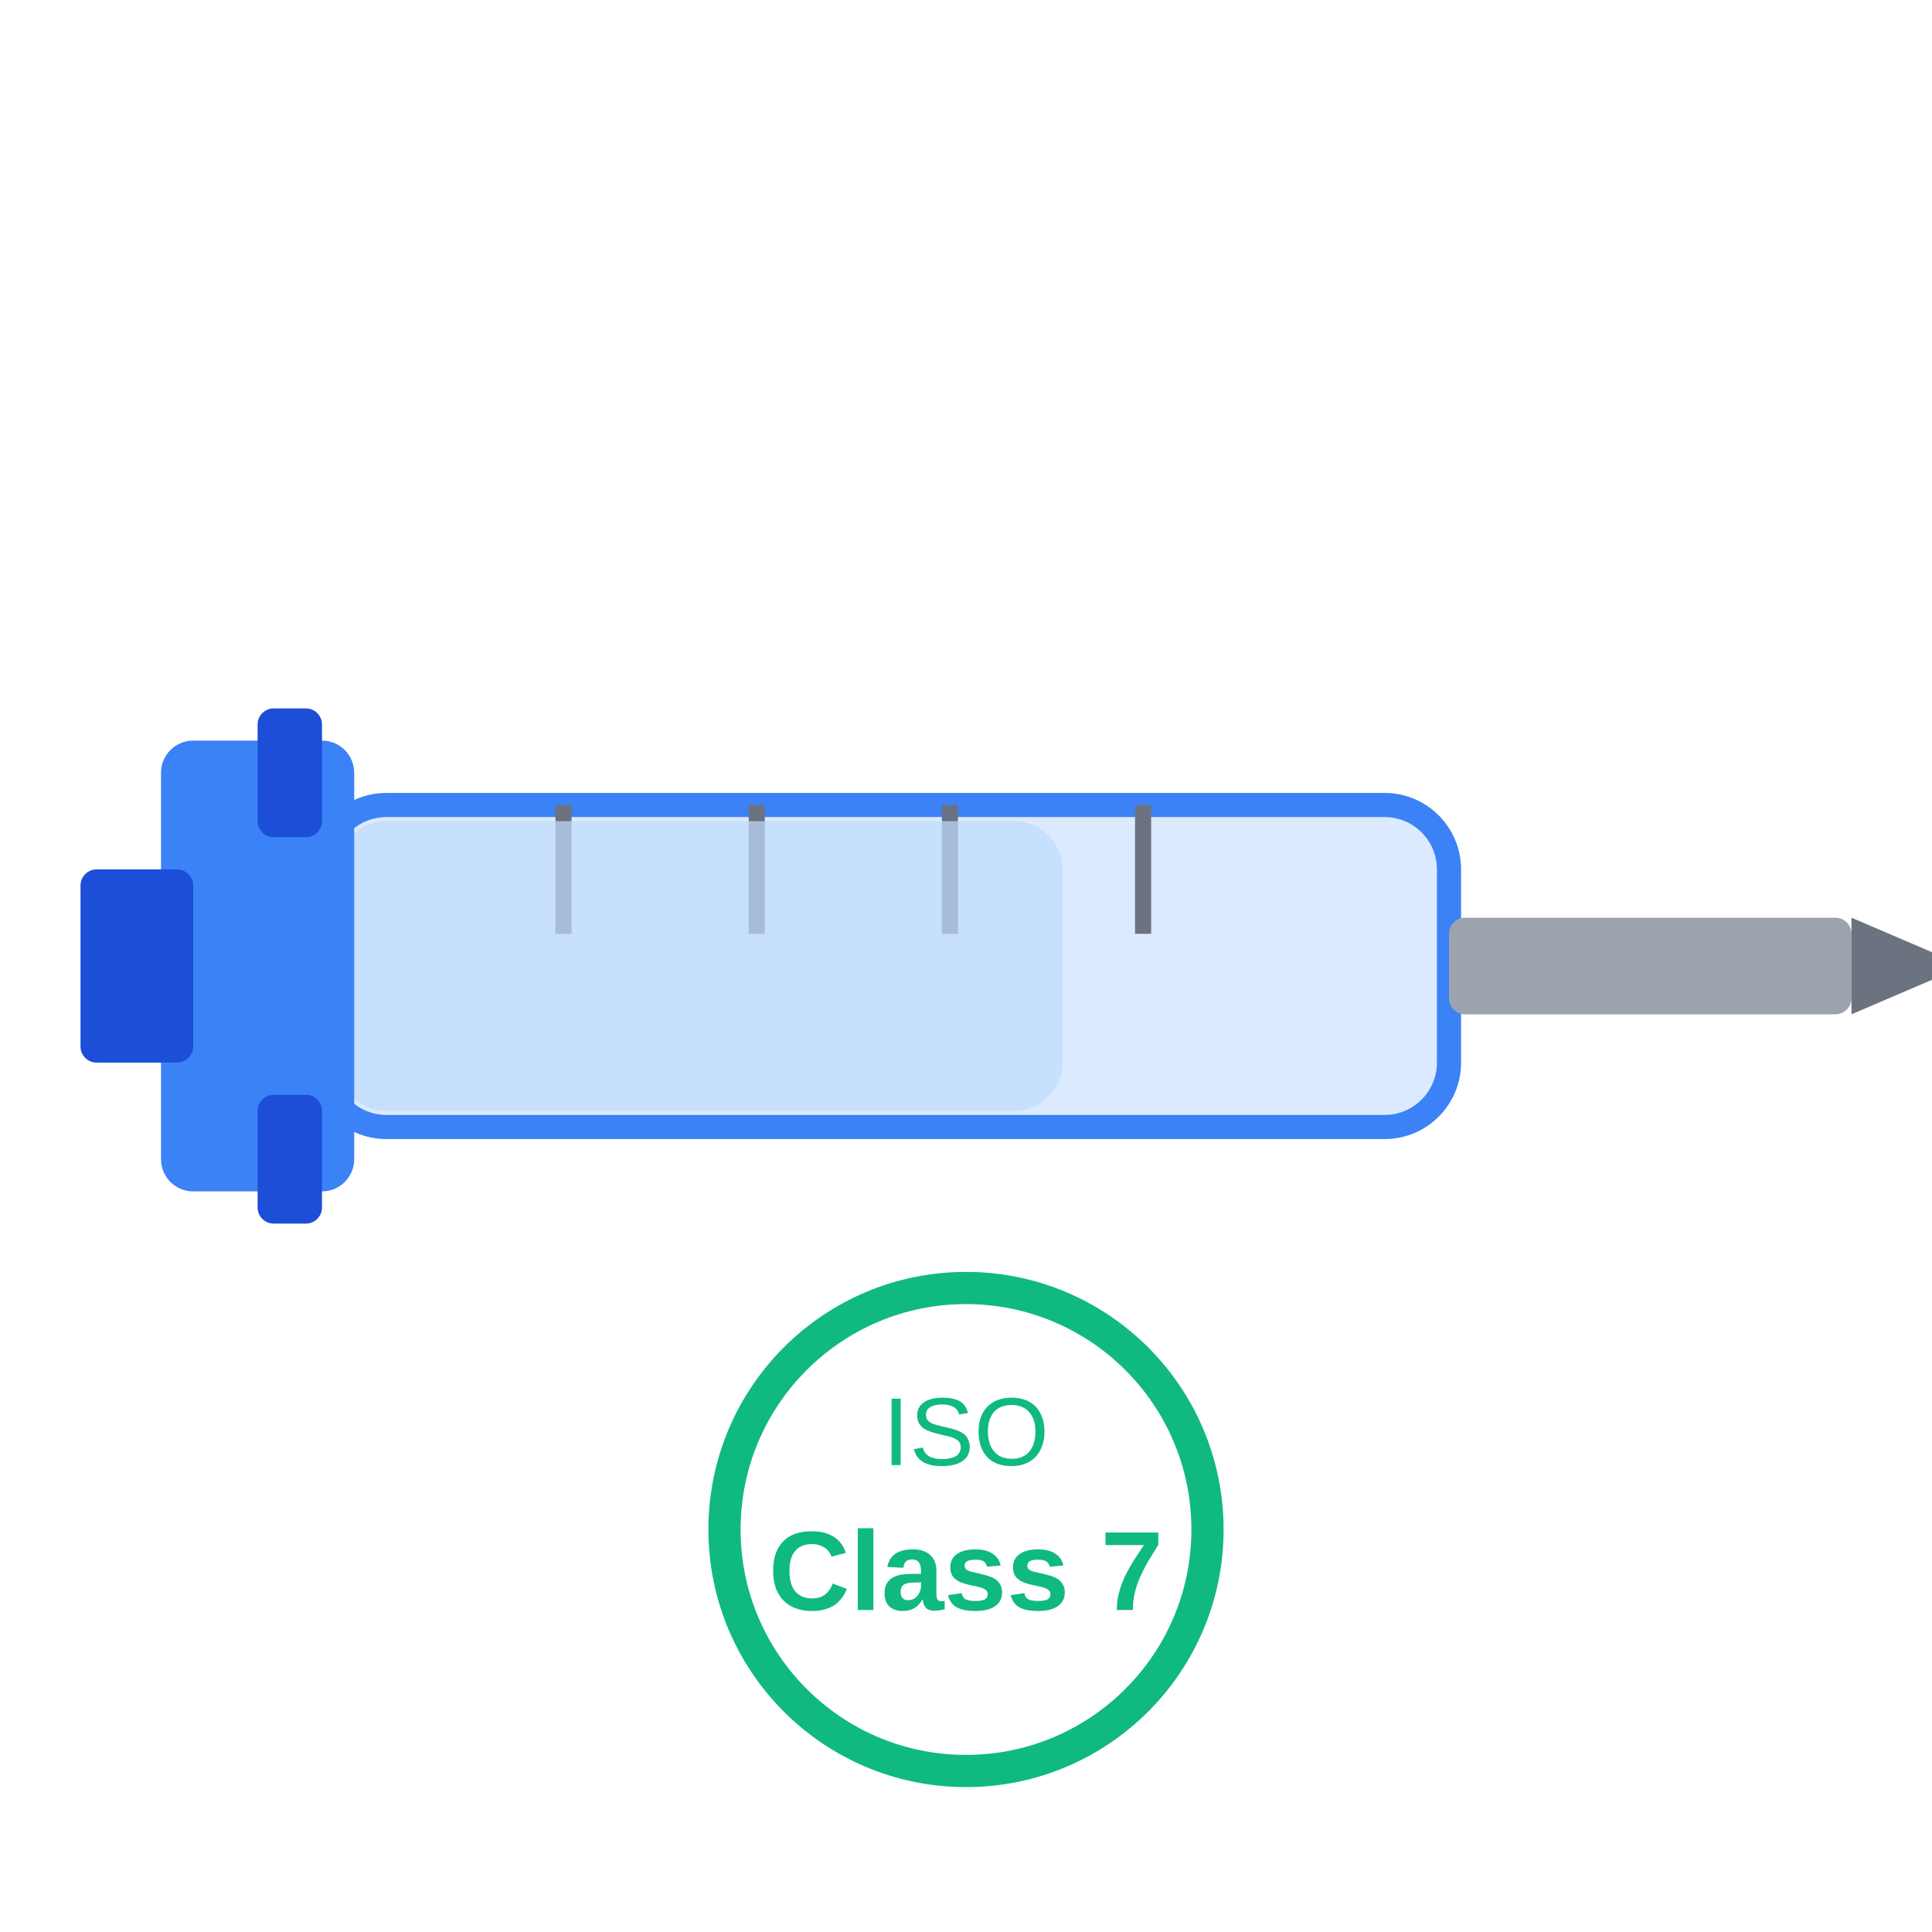
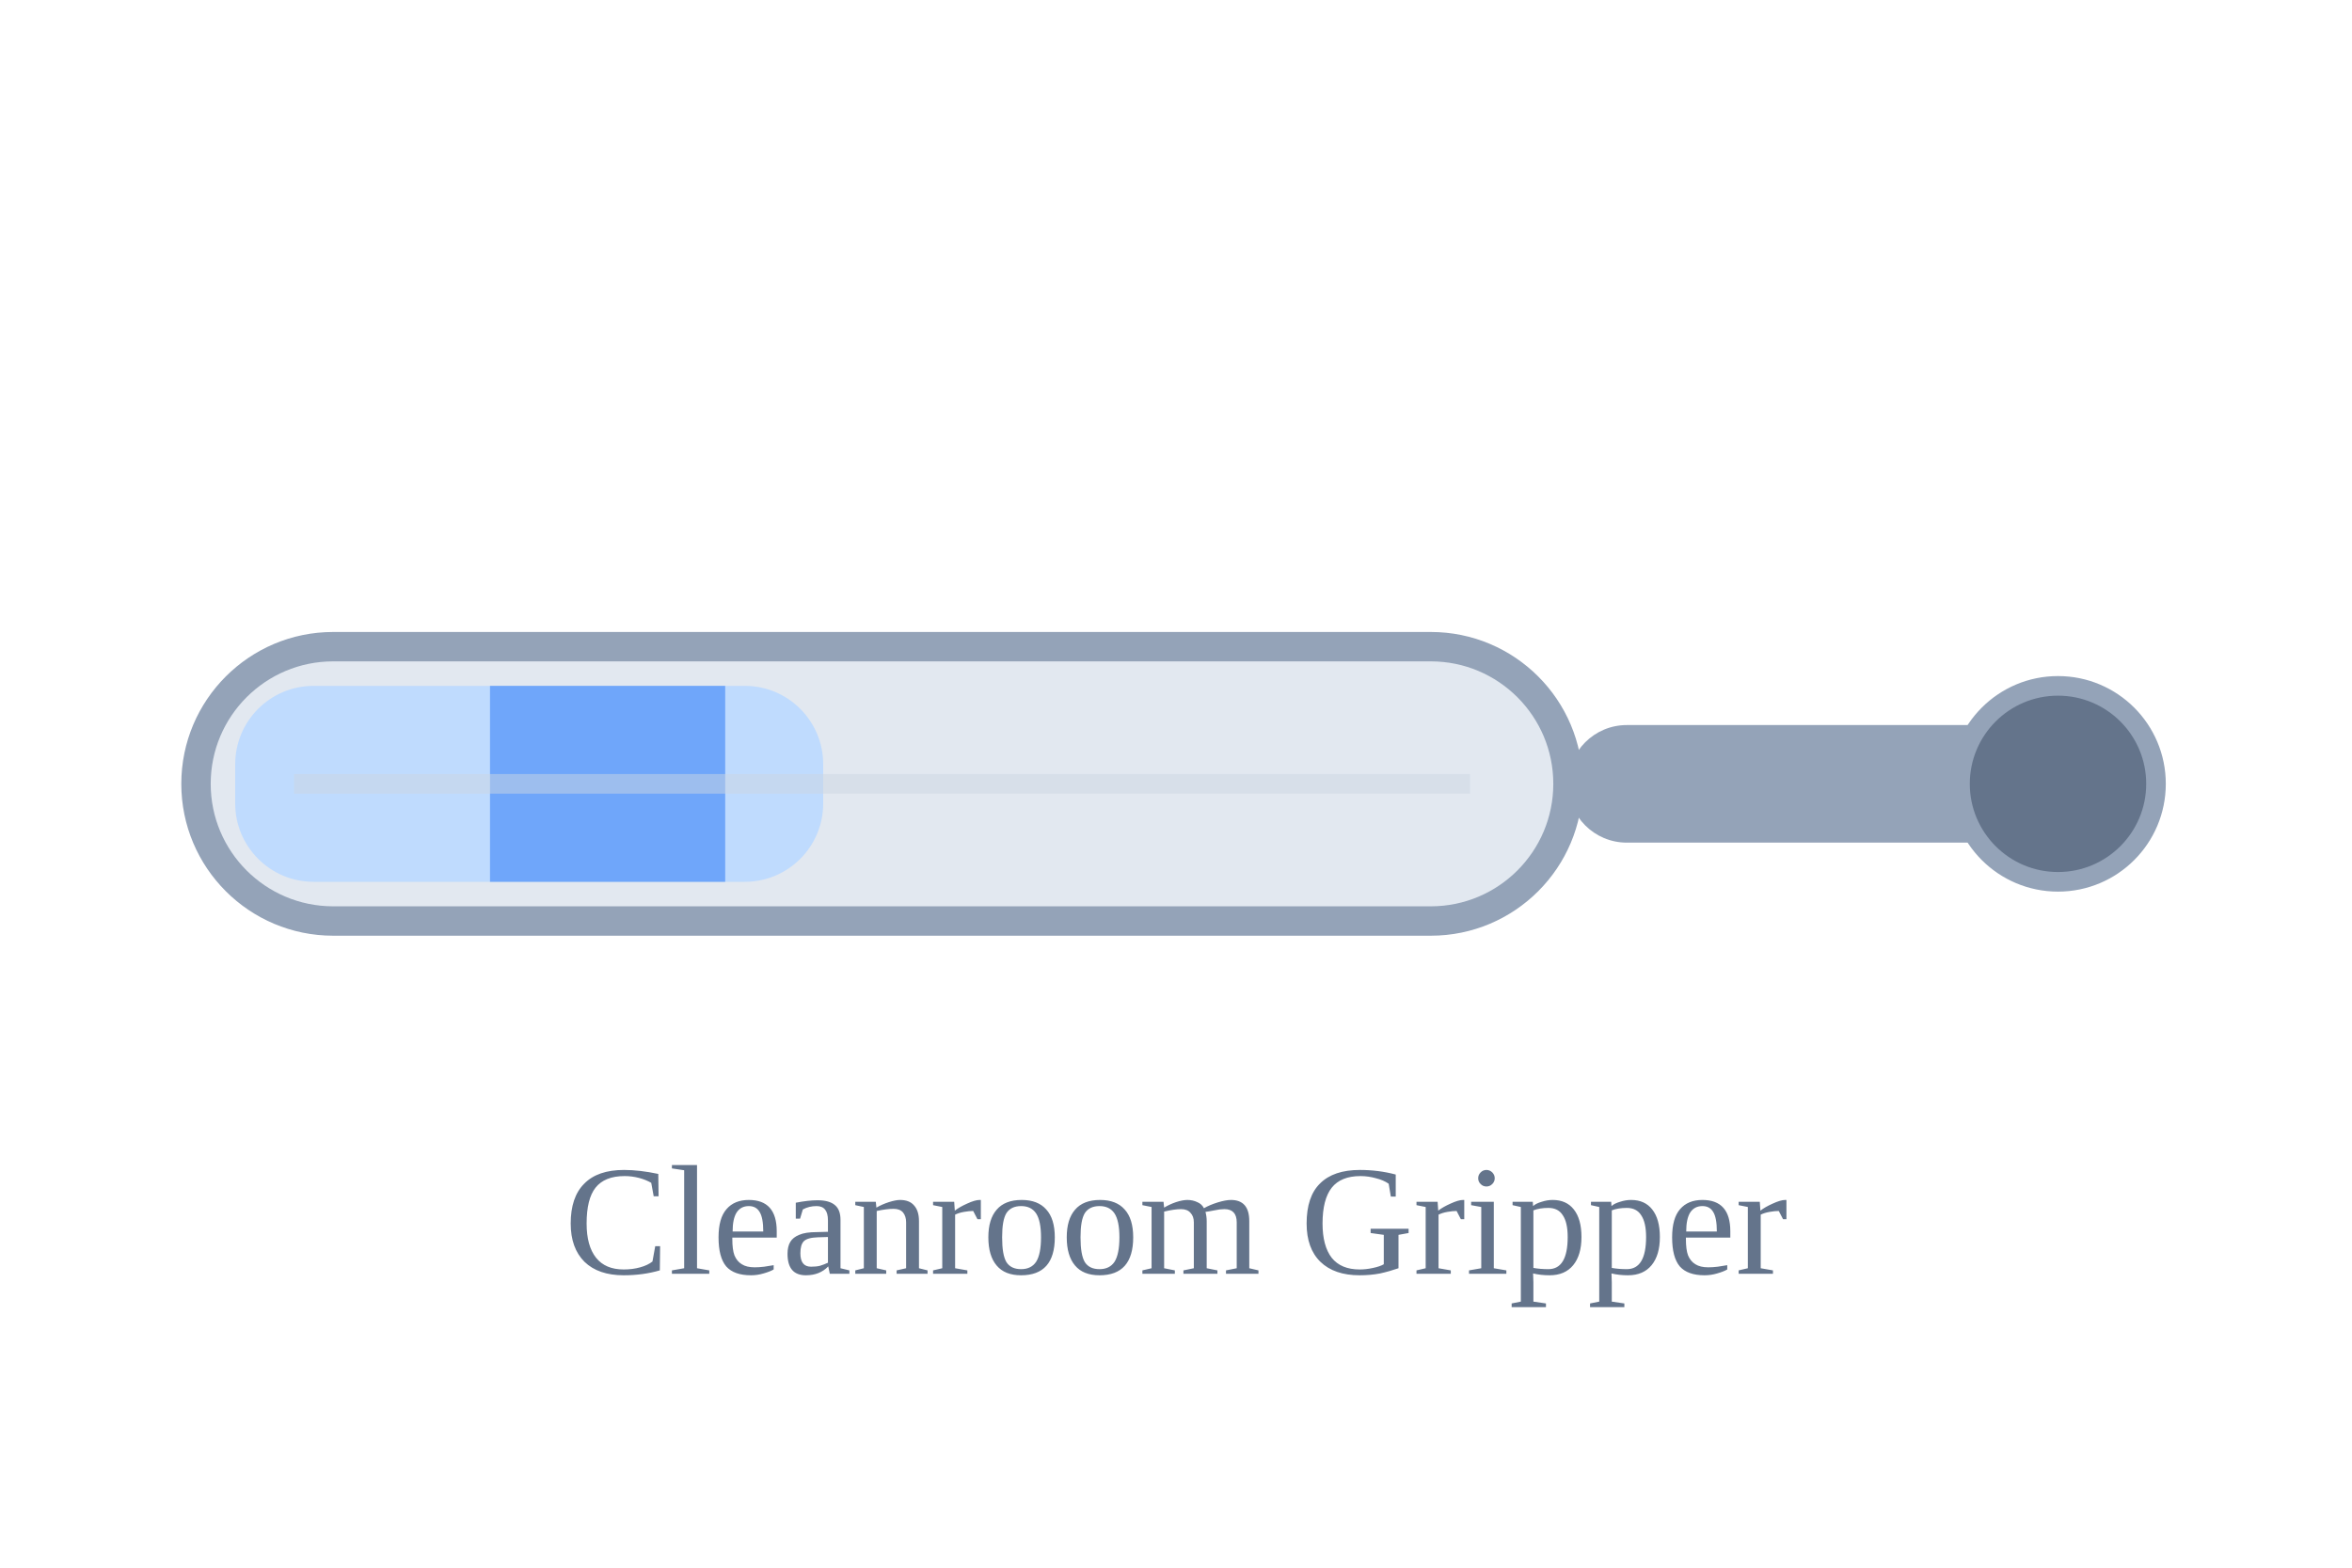
- <svg xmlns="http://www.w3.org/2000/svg" viewBox="0 0 120 120" fill="none">
-   <rect x="20" y="50" width="70" height="20" rx="4" fill="#DBEAFE" stroke="#3B82F6" stroke-width="1.5" />
-   <line x1="35" y1="50" x2="35" y2="58" stroke="#6B7280" stroke-width="1" />
-   <line x1="47" y1="50" x2="47" y2="58" stroke="#6B7280" stroke-width="1" />
-   <line x1="59" y1="50" x2="59" y2="58" stroke="#6B7280" stroke-width="1" />
-   <line x1="71" y1="50" x2="71" y2="58" stroke="#6B7280" stroke-width="1" />
-   <rect x="21" y="51" width="45" height="18" rx="3" fill="#BFDBFE" opacity="0.7" />
-   <rect x="90" y="57" width="25" height="6" rx="1" fill="#9CA3AF" />
-   <path d="M115 57 L122 60 L115 63 Z" fill="#6B7280" />
-   <rect x="10" y="46" width="12" height="28" rx="2" fill="#3B82F6" />
-   <rect x="5" y="54" width="7" height="12" rx="1" fill="#1D4ED8" />
-   <rect x="16" y="44" width="4" height="8" rx="1" fill="#1D4ED8" />
-   <rect x="16" y="68" width="4" height="8" rx="1" fill="#1D4ED8" />
-   <circle cx="60" cy="95" r="15" fill="none" stroke="#10B981" stroke-width="2" />
-   <text x="60" y="91" font-family="Arial" font-size="6" fill="#10B981" text-anchor="middle">ISO</text>
-   <text x="60" y="100" font-family="Arial" font-size="7" fill="#10B981" text-anchor="middle" font-weight="bold">Class 7</text>
+ <svg xmlns="http://www.w3.org/2000/svg" viewBox="0 0 120 80">
+   <rect x="10" y="33" width="70" height="14" rx="7" fill="#e2e8f0" stroke="#94a3b8" stroke-width="1.5" />
+   <rect x="12" y="35" width="30" height="10" rx="4" fill="#bfdbfe" />
+   <rect x="80" y="37" width="25" height="6" rx="3" fill="#94a3b8" />
+   <circle cx="105" cy="40" r="5" fill="#64748b" stroke="#94a3b8" stroke-width="1" />
+   <rect x="25" y="35" width="12" height="10" fill="#3b82f6" opacity=".6" />
+   <line x1="15" y1="40" x2="75" y2="40" stroke="#cbd5e1" stroke-width="1" opacity=".5" />
+   <text x="60" y="65" text-anchor="middle" font-size="8" fill="#64748b">Cleanroom Gripper</text>
</svg>
